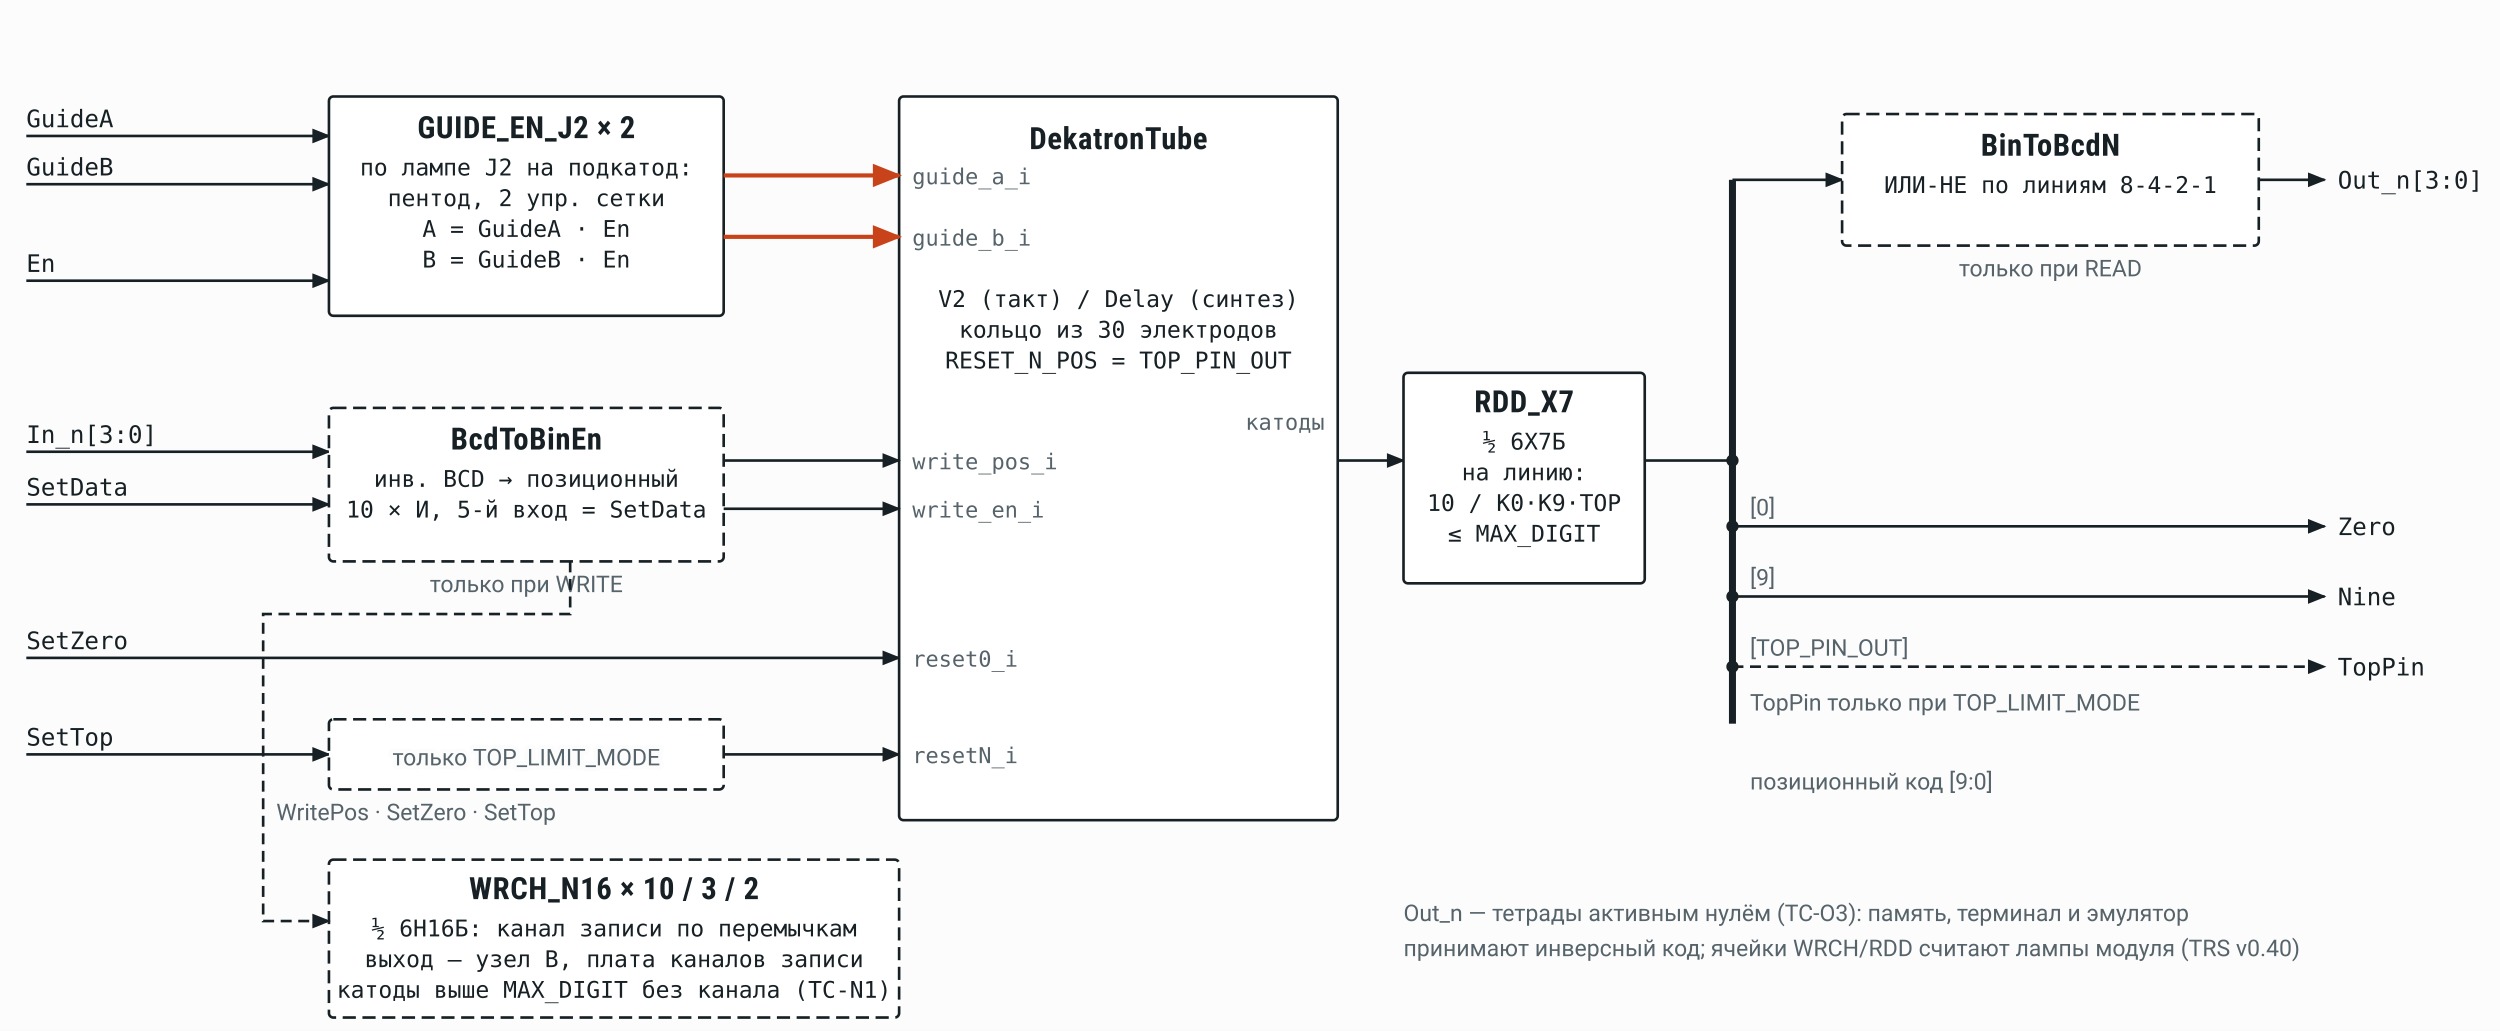
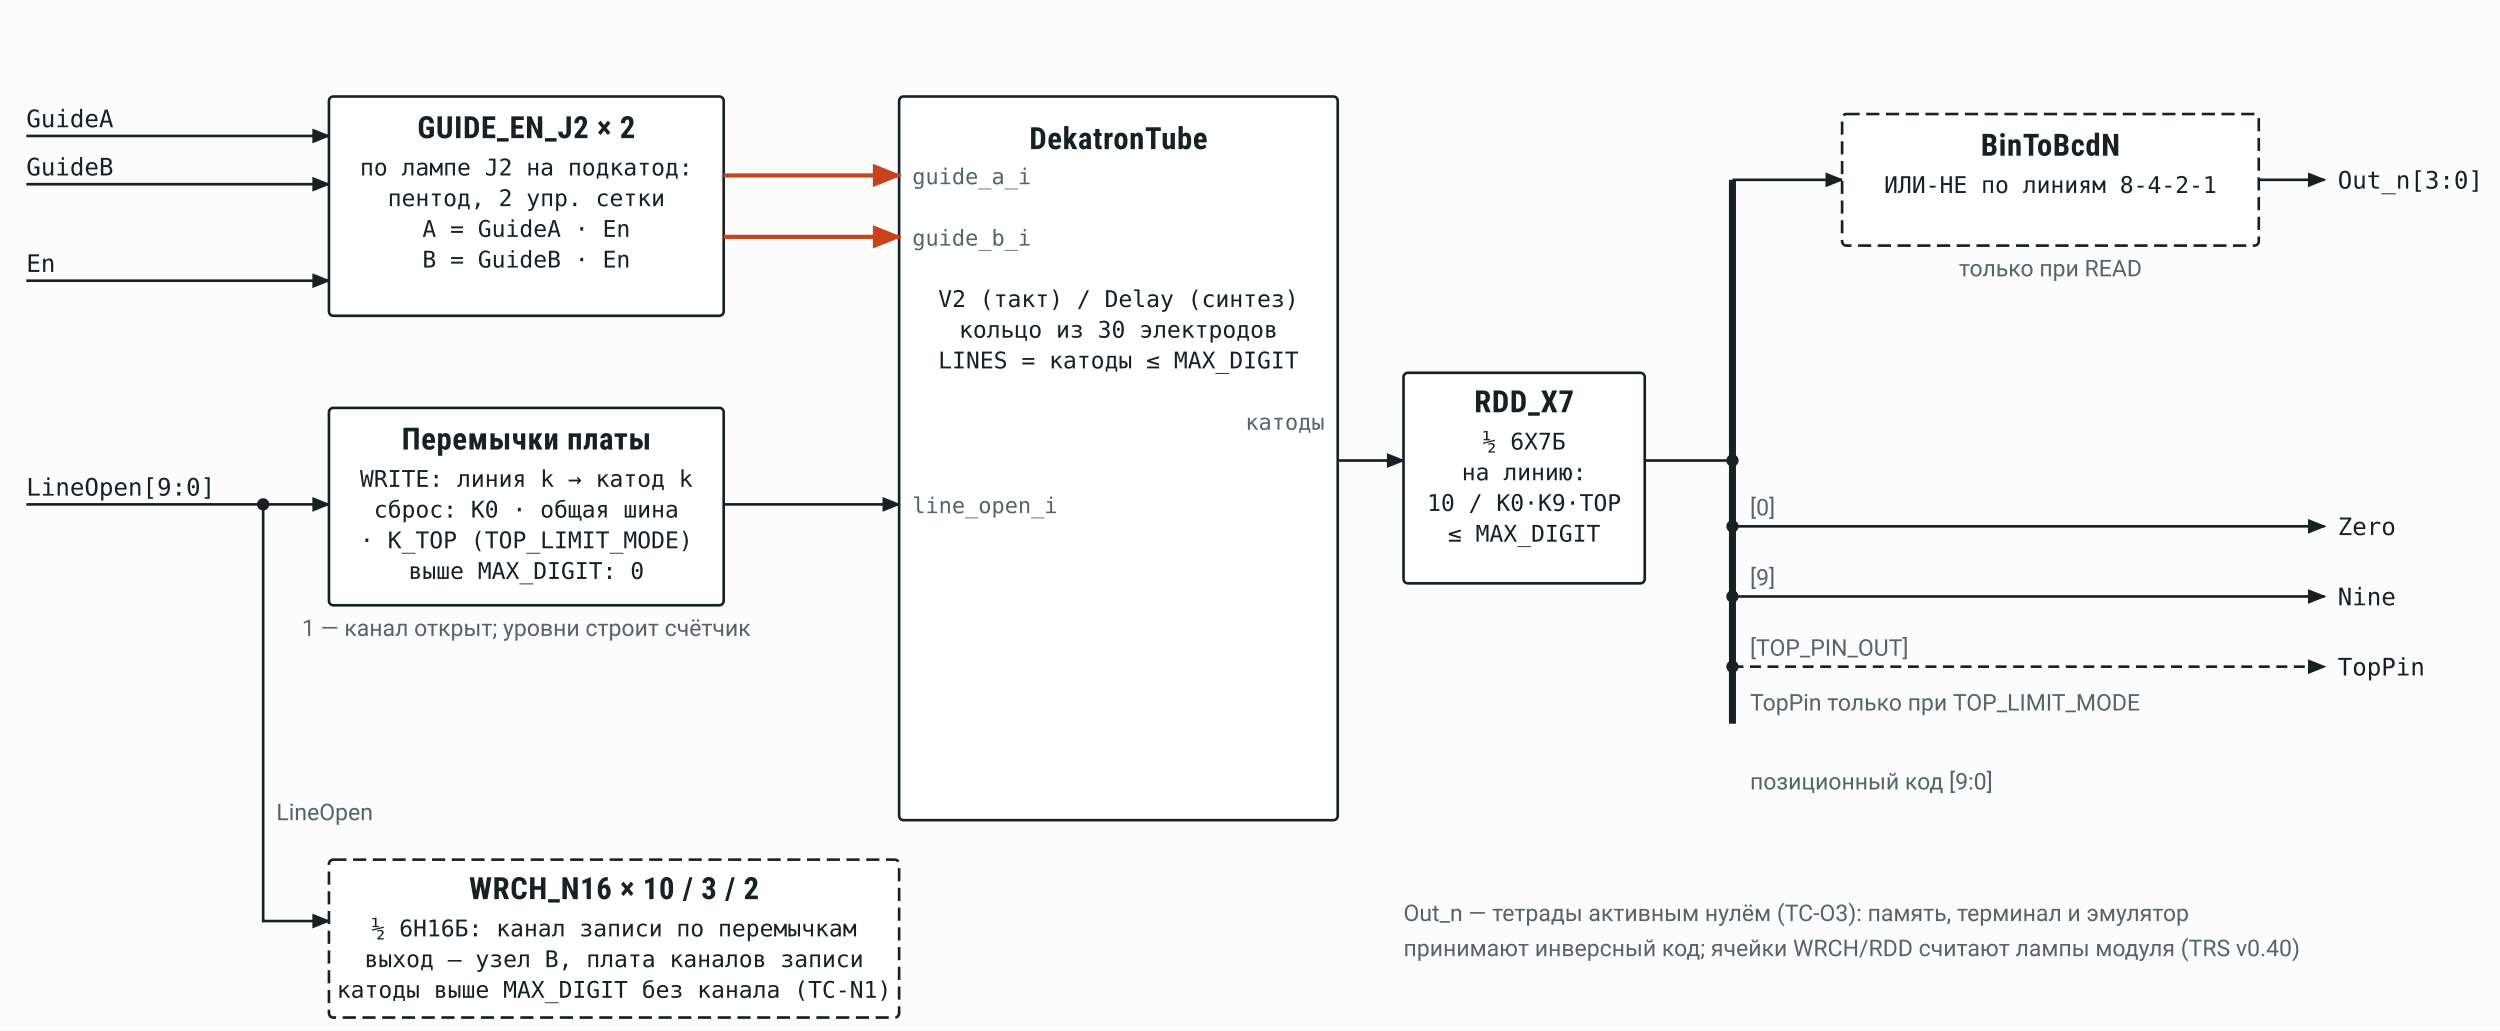
<svg xmlns="http://www.w3.org/2000/svg" viewBox="0 0 1140 470" width="1140" height="470" class="dg" role="img" aria-label="Декатронный модуль: ключи подкатодов на двух лампах J2, необязательная схема записи, каналы записи, декатрон, диоды чтения, необязательная схема чтения (активный ноль) и отводы позиций для схемы переноса.">
  <style>
.dg { color: #172024; display: block; height: auto; color: #172024; }
.dg text { fill: currentColor; font-family: "PT Sans", "Segoe UI", Roboto, Helvetica, Arial, sans-serif; font-size: 11px; }
.dg .tt { font-family: "PT Sans Narrow", "Arial Narrow", "Roboto Condensed", Arial, sans-serif; font-weight: 700; font-size: 14px; letter-spacing: 0.02em; }
.dg .tm { font-family: "JetBrains Mono", "DejaVu Sans Mono", Consolas, "Liberation Mono", monospace; font-size: 10.5px; }
.dg .tl { fill: #56636a; font-size: 11.5px; }
.dg .tp { font-family: "JetBrains Mono", "DejaVu Sans Mono", Consolas, "Liberation Mono", monospace; font-size: 11px; }
.dg .tpi { font-family: "JetBrains Mono", "DejaVu Sans Mono", Consolas, "Liberation Mono", monospace; font-size: 10px; fill: #56636a; }
.dg .tn { fill: #56636a; font-size: 10.5px; }
.dg .tg { font-family: "JetBrains Mono", "DejaVu Sans Mono", Consolas, "Liberation Mono", monospace; font-size: 13px; font-weight: 700; }
.dg .ts { font-family: "JetBrains Mono", "DejaVu Sans Mono", Consolas, "Liberation Mono", monospace; font-size: 11.5px; font-weight: 600; }
.dg .tf { font-family: "PT Sans Narrow", "Arial Narrow", "Roboto Condensed", Arial, sans-serif; font-size: 13px; letter-spacing: 0.03em; fill: #56636a; }
.dg .tk { font-family: "PT Sans Narrow", "Arial Narrow", "Roboto Condensed", Arial, sans-serif; font-weight: 700; font-size: 14px; }
.dg .ti { font-family: "JetBrains Mono", "DejaVu Sans Mono", Consolas, "Liberation Mono", monospace; font-size: 8.5px; fill: #56636a; }
.dg .tnum { font-family: "JetBrains Mono", "DejaVu Sans Mono", Consolas, "Liberation Mono", monospace; font-size: 11px; font-weight: 700; fill: #c8431a; }
.dg .tacc { fill: #c8431a; font-weight: 700; font-size: 11.5px; }
.dg .blk { fill: #ffffff; stroke: currentColor; stroke-width: 1.2; }
.dg .blk-opt { fill: #ffffff; stroke: currentColor; stroke-width: 1.2; stroke-dasharray: 6 3; }
.dg .blk-acc { fill: rgba(200, 67, 26, 0.13); stroke: #c8431a; stroke-width: 1.6; }
.dg .frame { fill: none; stroke: #56636a; stroke-width: 1; stroke-dasharray: 2 4; }
.dg .w { fill: none; stroke: currentColor; stroke-width: 1.2; }
.dg .wd { fill: none; stroke: currentColor; stroke-width: 1.2; stroke-dasharray: 5 3; }
.dg .wacc { fill: none; stroke: #c8431a; stroke-width: 1.9; }
.dg .wbus { fill: none; stroke: currentColor; stroke-width: 3.2; }
.dg .wthin { fill: none; stroke: #56636a; stroke-width: 1; }
.dg .wv { fill: none; stroke: currentColor; stroke-width: 1.6; }
.dg .wvacc { fill: none; stroke: #c8431a; stroke-width: 2.1; }
.dg .grid { stroke: #c6cfcd; stroke-width: 1; }
.dg .ah { fill: currentColor; }
.dg .ahg { fill: #c8431a; }
.dg .ahw { fill: #a4126e; }
.dg .wwarn { fill: none; stroke: #a4126e; stroke-width: 1.8; stroke-dasharray: 6 3; }
.dg .twarn { fill: #a4126e; font-weight: 700; font-size: 11.5px; }
.dg .tl, .dg .tn, .dg .tacc, .dg .twarn { paint-order: stroke; stroke: #fbfcfb; stroke-width: 4px; stroke-linejoin: round; }
.dg .dot { fill: currentColor; }
.dg .dot-acc { fill: #c8431a; }
.dg .inv { fill: #ffffff; stroke: currentColor; stroke-width: 1.2; }
.dg .st { fill: #ffffff; stroke: currentColor; stroke-width: 1.3; }
.dg .st-acc { fill: rgba(200, 67, 26, 0.13); stroke: #c8431a; stroke-width: 1.9; }
.dg .st-dim { fill: #e3e9e8; stroke: #56636a; stroke-width: 1.1; stroke-dasharray: 4 3; }
.dg .anode { fill: #e3e9e8; stroke: #56636a; stroke-width: 1; }
.dg .kmain { fill: #ffffff; stroke: currentColor; stroke-width: 1.4; }
.dg .kga { fill: #ffffff; stroke: currentColor; stroke-width: 1.2; }
.dg .kgb { fill: #56636a; }
.dg .lit { fill: #c8431a; stroke: #c8431a; }
.dg .halo { fill: rgba(200, 67, 26, 0.13); }
.dg .tgt { fill: none; stroke: #c8431a; stroke-width: 1.3; stroke-dasharray: 3 3; }
.dg .seg { fill: #ffffff; stroke: currentColor; stroke-width: 1.1; }
.dg .seg-acc { fill: rgba(200, 67, 26, 0.13); stroke: #c8431a; stroke-width: 1.4; }
.dg .seg-off { fill: #e3e9e8; stroke: #56636a; stroke-width: 1; }
</style>
  <rect x="0" y="0" width="1140" height="470" fill="#fbfcfb" />
  <defs>
    <marker id="module-a" viewBox="0 0 10 10" refX="9" refY="5" markerWidth="7" markerHeight="7" orient="auto-start-reverse">
      <path d="M0,1 L10,5 L0,9 z" fill="#172024" stroke="none" stroke-width="0" class="ah" />
    </marker>
    <marker id="module-ag" viewBox="0 0 10 10" refX="9" refY="5" markerWidth="7" markerHeight="7" orient="auto-start-reverse">
      <path d="M0,1 L10,5 L0,9 z" fill="#c8431a" stroke="none" stroke-width="0" class="ahg" />
    </marker>
    <marker id="module-aw" viewBox="0 0 10 10" refX="9" refY="5" markerWidth="7" markerHeight="7" orient="auto-start-reverse">
      <path d="M0,1 L10,5 L0,9 z" fill="#a4126e" stroke="none" stroke-width="0" class="ahw" />
    </marker>
  </defs>
  <g transform="translate(0,0)">
    <text x="12" y="58" fill="#172024" font-size="11" font-family="sans-serif" class="tp" text-anchor="start">GuideA</text>
    <polyline points="12,62 150,62" fill="none" stroke="#172024" stroke-width="1.2" class="w" marker-end="url(#module-a)" />
    <text x="12" y="80" fill="#172024" font-size="11" font-family="sans-serif" class="tp" text-anchor="start">GuideB</text>
    <polyline points="12,84 150,84" fill="none" stroke="#172024" stroke-width="1.2" class="w" marker-end="url(#module-a)" />
    <text x="12" y="124" fill="#172024" font-size="11" font-family="sans-serif" class="tp" text-anchor="start">En</text>
    <polyline points="12,128 150,128" fill="none" stroke="#172024" stroke-width="1.2" class="w" marker-end="url(#module-a)" />
    <rect x="150" y="44" width="180" height="100" rx="2" fill="#ffffff" stroke="#172024" stroke-width="1.2" class="blk" />
    <text x="240" y="63" fill="#172024" font-size="14" font-family="sans-serif" class="tt" text-anchor="middle">GUIDE_EN_J2 × 2</text>
    <text x="240" y="80" fill="#172024" font-size="11" font-family="sans-serif" class="tm" text-anchor="middle">по лампе J2 на подкатод:</text>
    <text x="240" y="94" fill="#172024" font-size="11" font-family="sans-serif" class="tm" text-anchor="middle">пентод, 2 упр. сетки</text>
    <text x="240" y="108" fill="#172024" font-size="11" font-family="sans-serif" class="tm" text-anchor="middle">A = GuideA · En</text>
    <text x="240" y="122" fill="#172024" font-size="11" font-family="sans-serif" class="tm" text-anchor="middle">B = GuideB · En</text>
-     <text x="12" y="202" fill="#172024" font-size="11" font-family="sans-serif" class="tp" text-anchor="start">In_n[3:0]</text>
-     <polyline points="12,206 150,206" fill="none" stroke="#172024" stroke-width="1.2" class="w" marker-end="url(#module-a)" />
-     <text x="12" y="226" fill="#172024" font-size="11" font-family="sans-serif" class="tp" text-anchor="start">SetData</text>
+     <text x="12" y="226" fill="#172024" font-size="11" font-family="sans-serif" class="tp" text-anchor="start">LineOpen[9:0]</text>
    <polyline points="12,230 150,230" fill="none" stroke="#172024" stroke-width="1.2" class="w" marker-end="url(#module-a)" />
-     <rect x="150" y="186" width="180" height="70" rx="2" fill="#ffffff" stroke="#172024" stroke-width="1.2" class="blk-opt" />
-     <text x="240" y="205" fill="#172024" font-size="14" font-family="sans-serif" class="tt" text-anchor="middle">BcdToBinEn</text>
-     <text x="240" y="222" fill="#172024" font-size="11" font-family="sans-serif" class="tm" text-anchor="middle">инв. BCD → позиционный</text>
-     <text x="240" y="236" fill="#172024" font-size="11" font-family="sans-serif" class="tm" text-anchor="middle">10 × И, 5-й вход = SetData</text>
-     <text x="240" y="270" fill="#56636a" font-size="10.5" font-family="sans-serif" class="tn" text-anchor="middle">только при WRITE</text>
-     <text x="12" y="296" fill="#172024" font-size="11" font-family="sans-serif" class="tp" text-anchor="start">SetZero</text>
-     <polyline points="12,300 410,300" fill="none" stroke="#172024" stroke-width="1.2" class="w" marker-end="url(#module-a)" />
-     <text x="12" y="340" fill="#172024" font-size="11" font-family="sans-serif" class="tp" text-anchor="start">SetTop</text>
-     <polyline points="12,344 150,344" fill="none" stroke="#172024" stroke-width="1.2" class="w" marker-end="url(#module-a)" />
-     <rect x="150" y="328" width="180" height="32" rx="2" fill="#ffffff" stroke="#172024" stroke-width="1.2" class="blk-opt" />
-     <text x="240" y="349" fill="#56636a" font-size="10.5" font-family="sans-serif" class="tn" text-anchor="middle">только TOP_LIMIT_MODE</text>
-     <polyline points="330,344 410,344" fill="none" stroke="#172024" stroke-width="1.2" class="w" marker-end="url(#module-a)" />
+     <rect x="150" y="186" width="180" height="90" rx="2" fill="#ffffff" stroke="#172024" stroke-width="1.2" class="blk" />
+     <text x="240" y="205" fill="#172024" font-size="14" font-family="sans-serif" class="tt" text-anchor="middle">Перемычки платы</text>
+     <text x="240" y="222" fill="#172024" font-size="11" font-family="sans-serif" class="tm" text-anchor="middle">WRITE: линия k → катод k</text>
+     <text x="240" y="236" fill="#172024" font-size="11" font-family="sans-serif" class="tm" text-anchor="middle">сброс: K0 · общая шина</text>
+     <text x="240" y="250" fill="#172024" font-size="11" font-family="sans-serif" class="tm" text-anchor="middle">· K_TOP (TOP_LIMIT_MODE)</text>
+     <text x="240" y="264" fill="#172024" font-size="11" font-family="sans-serif" class="tm" text-anchor="middle">выше MAX_DIGIT: 0</text>
+     <text x="240" y="290" fill="#56636a" font-size="10.5" font-family="sans-serif" class="tn" text-anchor="middle">1 — канал открыт; уровни строит счётчик</text>
    <rect x="150" y="392" width="260" height="72" rx="2" fill="#ffffff" stroke="#172024" stroke-width="1.2" class="blk-opt" />
    <text x="280" y="410" fill="#172024" font-size="14" font-family="sans-serif" class="tt" text-anchor="middle">WRCH_N16 × 10 / 3 / 2</text>
    <text x="280" y="427" fill="#172024" font-size="11" font-family="sans-serif" class="tm" text-anchor="middle">½ 6Н16Б: канал записи по перемычкам</text>
    <text x="280" y="441" fill="#172024" font-size="11" font-family="sans-serif" class="tm" text-anchor="middle">выход — узел B, плата каналов записи</text>
    <text x="280" y="455" fill="#172024" font-size="11" font-family="sans-serif" class="tm" text-anchor="middle">катоды выше MAX_DIGIT без канала (TC-N1)</text>
-     <polyline points="260,256 260,280 120,280 120,420 150,420" fill="none" stroke="#172024" stroke-width="1.2" stroke-dasharray="5 3" class="wd" marker-end="url(#module-a)" />
-     <text x="126" y="374" fill="#56636a" font-size="10.5" font-family="sans-serif" class="tn" text-anchor="start">WritePos · SetZero · SetTop</text>
+     <polyline points="120,230 120,420 150,420" fill="none" stroke="#172024" stroke-width="1.2" class="w" marker-end="url(#module-a)" />
+     <circle cx="120" cy="230" r="2.8" fill="#172024" stroke="none" stroke-width="0" class="dot" />
+     <text x="126" y="374" fill="#56636a" font-size="10.5" font-family="sans-serif" class="tn" text-anchor="start">LineOpen</text>
    <rect x="410" y="44" width="200" height="330" rx="2" fill="#ffffff" stroke="#172024" stroke-width="1.2" class="blk" />
    <text x="510" y="68" fill="#172024" font-size="14" font-family="sans-serif" class="tt" text-anchor="middle">DekatronTube</text>
    <text x="510" y="140" fill="#172024" font-size="11" font-family="sans-serif" class="tm" text-anchor="middle">V2 (такт) / Delay (синтез)</text>
    <text x="510" y="154" fill="#172024" font-size="11" font-family="sans-serif" class="tm" text-anchor="middle">кольцо из 30 электродов</text>
-     <text x="510" y="168" fill="#172024" font-size="11" font-family="sans-serif" class="tm" text-anchor="middle">RESET_N_POS = TOP_PIN_OUT</text>
+     <text x="510" y="168" fill="#172024" font-size="11" font-family="sans-serif" class="tm" text-anchor="middle">LINES = катоды ≤ MAX_DIGIT</text>
    <polyline points="330,80 410,80" fill="none" stroke="#c8431a" stroke-width="1.9" class="wacc" marker-end="url(#module-ag)" />
    <text x="416" y="84" fill="#56636a" font-size="10" font-family="sans-serif" class="tpi" text-anchor="start">guide_a_i</text>
    <polyline points="330,108 410,108" fill="none" stroke="#c8431a" stroke-width="1.9" class="wacc" marker-end="url(#module-ag)" />
    <text x="416" y="112" fill="#56636a" font-size="10" font-family="sans-serif" class="tpi" text-anchor="start">guide_b_i</text>
-     <polyline points="330,210 410,210" fill="none" stroke="#172024" stroke-width="1.2" class="w" marker-end="url(#module-a)" />
-     <text x="416" y="214" fill="#56636a" font-size="10" font-family="sans-serif" class="tpi" text-anchor="start">write_pos_i</text>
-     <polyline points="330,232 410,232" fill="none" stroke="#172024" stroke-width="1.2" class="w" marker-end="url(#module-a)" />
-     <text x="416" y="236" fill="#56636a" font-size="10" font-family="sans-serif" class="tpi" text-anchor="start">write_en_i</text>
-     <text x="416" y="304" fill="#56636a" font-size="10" font-family="sans-serif" class="tpi" text-anchor="start">reset0_i</text>
-     <text x="416" y="348" fill="#56636a" font-size="10" font-family="sans-serif" class="tpi" text-anchor="start">resetN_i</text>
+     <polyline points="330,230 410,230" fill="none" stroke="#172024" stroke-width="1.2" class="w" marker-end="url(#module-a)" />
+     <text x="416" y="234" fill="#56636a" font-size="10" font-family="sans-serif" class="tpi" text-anchor="start">line_open_i</text>
    <text x="604" y="196" fill="#56636a" font-size="10" font-family="sans-serif" class="tpi" text-anchor="end">катоды</text>
    <polyline points="610,210 640,210" fill="none" stroke="#172024" stroke-width="1.2" class="w" marker-end="url(#module-a)" />
    <rect x="640" y="170" width="110" height="96" rx="2" fill="#ffffff" stroke="#172024" stroke-width="1.2" class="blk" />
    <text x="695" y="188" fill="#172024" font-size="14" font-family="sans-serif" class="tt" text-anchor="middle">RDD_X7</text>
    <text x="695" y="205" fill="#172024" font-size="11" font-family="sans-serif" class="tm" text-anchor="middle">½ 6Х7Б</text>
    <text x="695" y="219" fill="#172024" font-size="11" font-family="sans-serif" class="tm" text-anchor="middle">на линию:</text>
    <text x="695" y="233" fill="#172024" font-size="11" font-family="sans-serif" class="tm" text-anchor="middle">10 / K0·K9·TOP</text>
    <text x="695" y="247" fill="#172024" font-size="11" font-family="sans-serif" class="tm" text-anchor="middle">≤ MAX_DIGIT</text>
    <polyline points="750,210 790,210" fill="none" stroke="#172024" stroke-width="1.2" class="w" />
    <circle cx="790" cy="210" r="2.8" fill="#172024" stroke="none" stroke-width="0" class="dot" />
    <polyline points="790,82 790,330" fill="none" stroke="#172024" stroke-width="3.2" class="wbus" />
    <text x="798" y="360" fill="#56636a" font-size="10.5" font-family="sans-serif" class="tn" text-anchor="start">позиционный код [9:0]</text>
    <polyline points="790,82 840,82" fill="none" stroke="#172024" stroke-width="1.2" class="w" marker-end="url(#module-a)" />
    <rect x="840" y="52" width="190" height="60" rx="2" fill="#ffffff" stroke="#172024" stroke-width="1.2" class="blk-opt" />
    <text x="935" y="71" fill="#172024" font-size="14" font-family="sans-serif" class="tt" text-anchor="middle">BinToBcdN</text>
    <text x="935" y="88" fill="#172024" font-size="11" font-family="sans-serif" class="tm" text-anchor="middle">ИЛИ-НЕ по линиям 8-4-2-1</text>
    <text x="935" y="126" fill="#56636a" font-size="10.5" font-family="sans-serif" class="tn" text-anchor="middle">только при READ</text>
    <polyline points="1030,82 1060,82" fill="none" stroke="#172024" stroke-width="1.2" class="w" marker-end="url(#module-a)" />
    <text x="1066" y="86" fill="#172024" font-size="11" font-family="sans-serif" class="tp" text-anchor="start">Out_n[3:0]</text>
    <polyline points="790,240 1060,240" fill="none" stroke="#172024" stroke-width="1.2" class="w" marker-end="url(#module-a)" />
    <circle cx="790" cy="240" r="2.8" fill="#172024" stroke="none" stroke-width="0" class="dot" />
    <text x="798" y="235" fill="#56636a" font-size="10.5" font-family="sans-serif" class="tn" text-anchor="start">[0]</text>
    <text x="1066" y="244" fill="#172024" font-size="11" font-family="sans-serif" class="tp" text-anchor="start">Zero</text>
    <polyline points="790,272 1060,272" fill="none" stroke="#172024" stroke-width="1.2" class="w" marker-end="url(#module-a)" />
    <circle cx="790" cy="272" r="2.8" fill="#172024" stroke="none" stroke-width="0" class="dot" />
    <text x="798" y="267" fill="#56636a" font-size="10.5" font-family="sans-serif" class="tn" text-anchor="start">[9]</text>
    <text x="1066" y="276" fill="#172024" font-size="11" font-family="sans-serif" class="tp" text-anchor="start">Nine</text>
    <polyline points="790,304 1060,304" fill="none" stroke="#172024" stroke-width="1.2" stroke-dasharray="5 3" class="wd" marker-end="url(#module-a)" />
    <circle cx="790" cy="304" r="2.8" fill="#172024" stroke="none" stroke-width="0" class="dot" />
    <text x="798" y="299" fill="#56636a" font-size="10.5" font-family="sans-serif" class="tn" text-anchor="start">[TOP_PIN_OUT]</text>
    <text x="1066" y="308" fill="#172024" font-size="11" font-family="sans-serif" class="tp" text-anchor="start">TopPin</text>
    <text x="798" y="324" fill="#56636a" font-size="10.5" font-family="sans-serif" class="tn" text-anchor="start">TopPin только при TOP_LIMIT_MODE</text>
    <text x="640" y="420" fill="#56636a" font-size="10.5" font-family="sans-serif" class="tn" text-anchor="start">Out_n — тетрады активным нулём (TC-O3): память, терминал и эмулятор</text>
    <text x="640" y="436" fill="#56636a" font-size="10.5" font-family="sans-serif" class="tn" text-anchor="start">принимают инверсный код; ячейки WRCH/RDD считают лампы модуля (TRS v0.40)</text>
  </g>
</svg>
